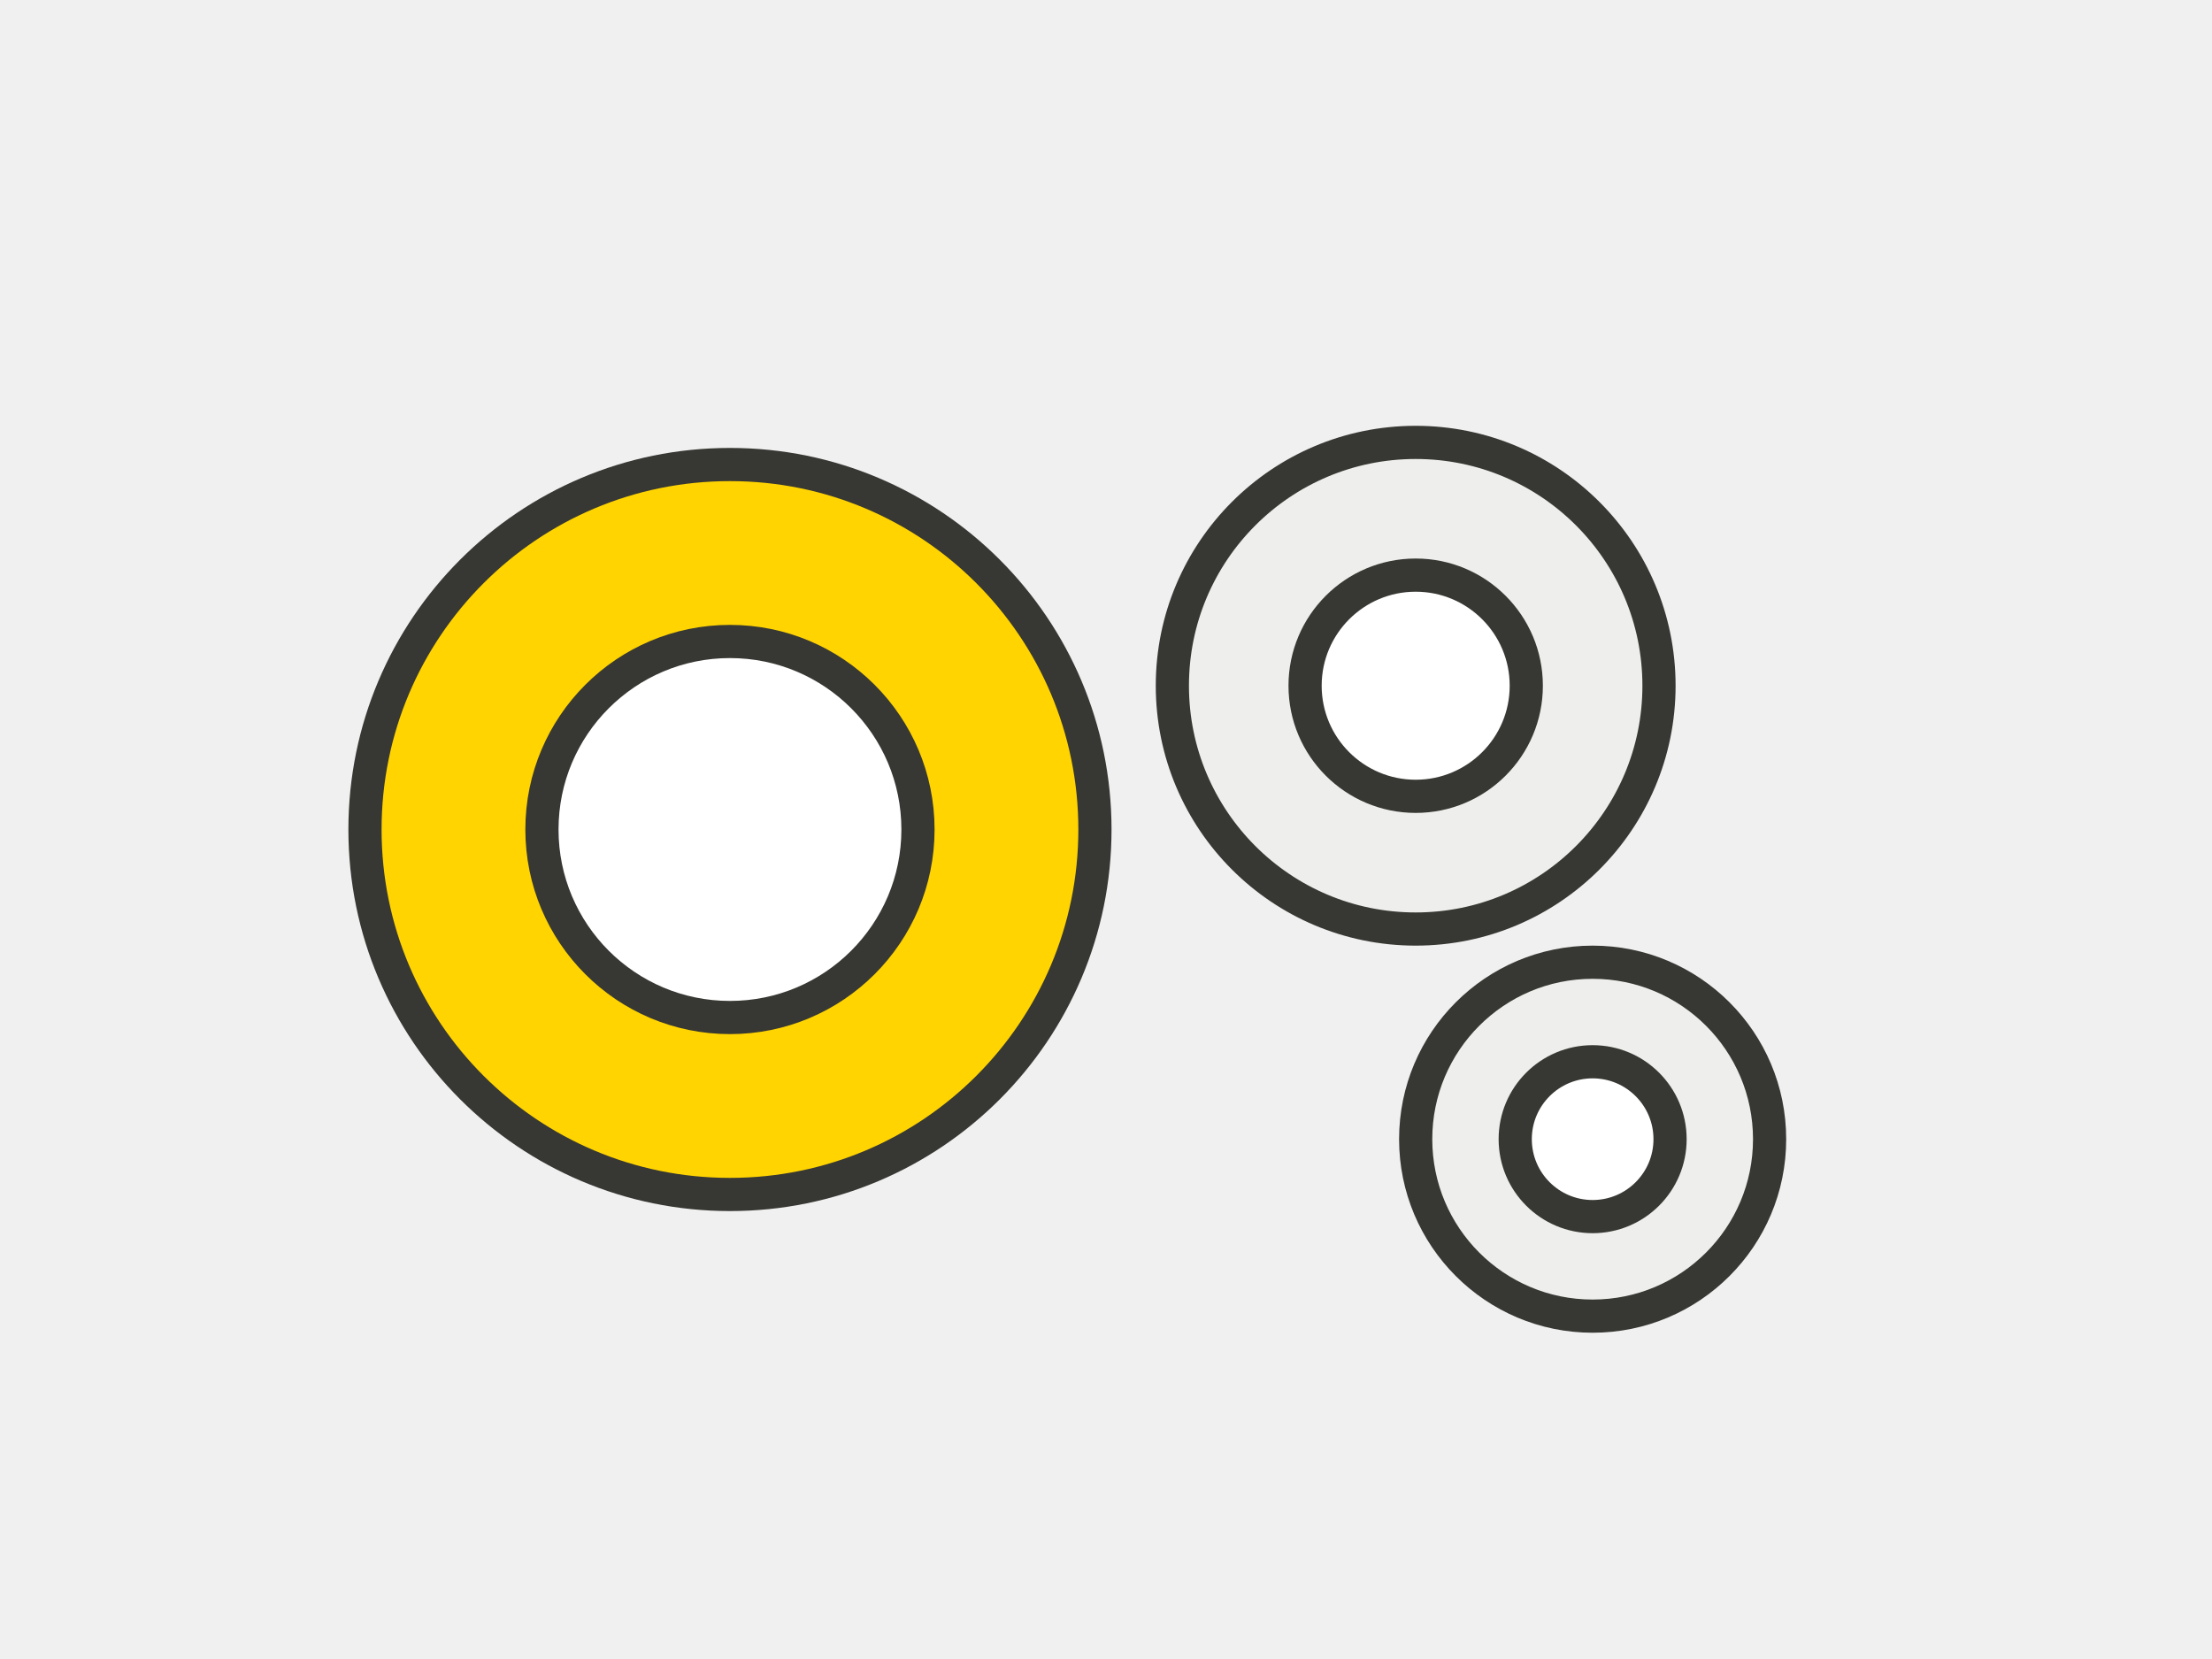
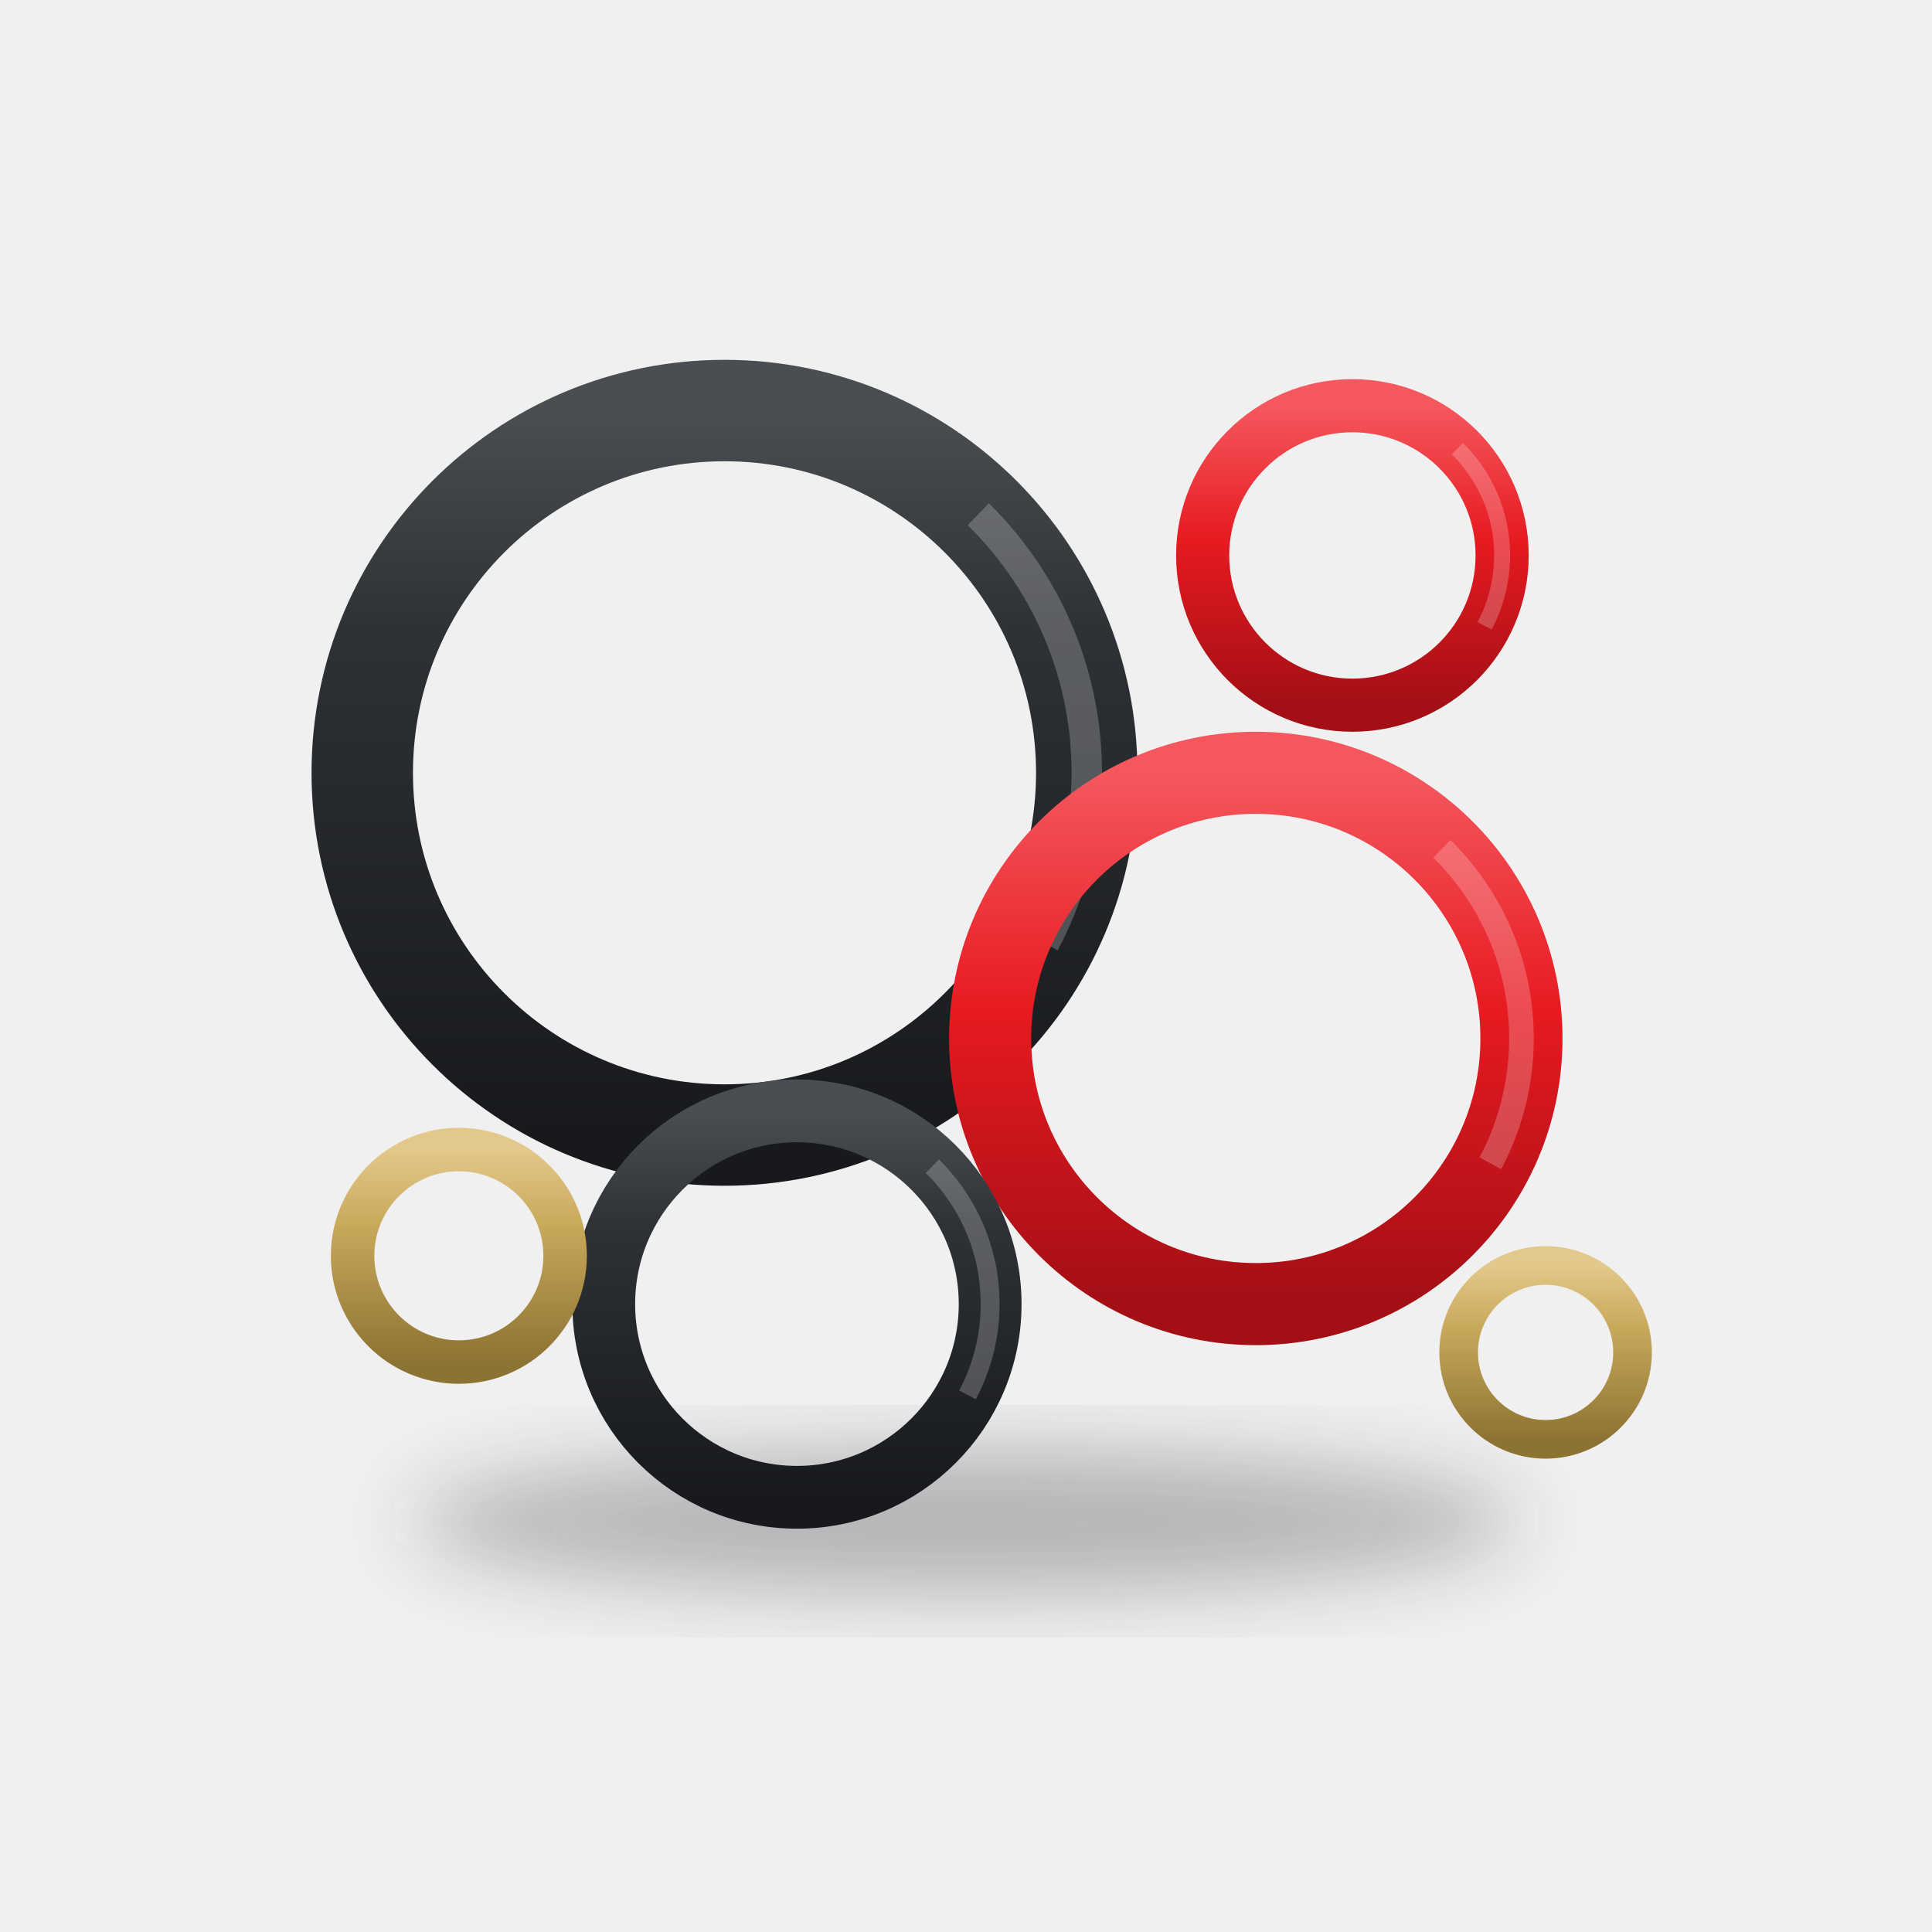
- <svg xmlns="http://www.w3.org/2000/svg" viewBox="0 0 400 300" role="img" aria-label="Klima oring ve pul">
-   <g fill="none" stroke="#373733" stroke-width="6">
-     <circle cx="132" cy="150" r="66" fill="#ffd400" />
-     <circle cx="132" cy="150" r="34" fill="#ffffff" />
-     <circle cx="256" cy="124" r="44" fill="#eeeeec" />
-     <circle cx="256" cy="124" r="20" fill="#ffffff" />
-     <circle cx="288" cy="206" r="32" fill="#eeeeec" />
-     <circle cx="288" cy="206" r="14" fill="#ffffff" />
-   </g>
+ <svg xmlns="http://www.w3.org/2000/svg" viewBox="0 0 800 800" width="800" height="800" role="img">
+   <defs>
+     <radialGradient id="bg" cx="50%" cy="42%" r="72%">
+       <stop offset="0%" stop-color="#fbfbfa" />
+       <stop offset="100%" stop-color="#ececea" />
+     </radialGradient>
+     <linearGradient id="steel" x1="0" y1="0" x2="0" y2="1">
+       <stop offset="0%" stop-color="#b9bcc0" />
+       <stop offset="18%" stop-color="#eef0f2" />
+       <stop offset="45%" stop-color="#c8ccd1" />
+       <stop offset="72%" stop-color="#8f949b" />
+       <stop offset="100%" stop-color="#6d727a" />
+     </linearGradient>
+     <linearGradient id="steelX" x1="0" y1="0" x2="1" y2="0">
+       <stop offset="0%" stop-color="#80858d" />
+       <stop offset="22%" stop-color="#dfe2e5" />
+       <stop offset="55%" stop-color="#b4b9bf" />
+       <stop offset="100%" stop-color="#787d85" />
+     </linearGradient>
+     <linearGradient id="alu" x1="0" y1="0" x2="0" y2="1">
+       <stop offset="0%" stop-color="#d7dbe0" />
+       <stop offset="35%" stop-color="#f3f5f7" />
+       <stop offset="70%" stop-color="#bcc1c8" />
+       <stop offset="100%" stop-color="#90959d" />
+     </linearGradient>
+     <linearGradient id="dark" x1="0" y1="0" x2="0" y2="1">
+       <stop offset="0%" stop-color="#4a4d52" />
+       <stop offset="30%" stop-color="#2e3135" />
+       <stop offset="100%" stop-color="#17191c" />
+     </linearGradient>
+     <linearGradient id="brass" x1="0" y1="0" x2="0" y2="1">
+       <stop offset="0%" stop-color="#e3c88b" />
+       <stop offset="35%" stop-color="#c9a95b" />
+       <stop offset="100%" stop-color="#8d7332" />
+     </linearGradient>
+     <linearGradient id="red" x1="0" y1="0" x2="0" y2="1">
+       <stop offset="0%" stop-color="#f4585e" />
+       <stop offset="45%" stop-color="#e71a21" />
+       <stop offset="100%" stop-color="#a30f15" />
+     </linearGradient>
+     <linearGradient id="gloss" x1="0" y1="0" x2="0" y2="1">
+       <stop offset="0%" stop-color="#ffffff" stop-opacity="0.75" />
+       <stop offset="100%" stop-color="#ffffff" stop-opacity="0" />
+     </linearGradient>
+     <radialGradient id="hub" cx="38%" cy="32%" r="75%">
+       <stop offset="0%" stop-color="#f2f4f6" />
+       <stop offset="55%" stop-color="#b6bbc1" />
+       <stop offset="100%" stop-color="#70757d" />
+     </radialGradient>
+     <filter id="drop" x="-30%" y="-30%" width="160%" height="160%">
+       <feGaussianBlur stdDeviation="16" />
+     </filter>
+     <filter id="soft" x="-20%" y="-20%" width="140%" height="140%">
+       <feGaussianBlur stdDeviation="4" />
+     </filter>
+   </defs>
+   <ellipse cx="400" cy="630" rx="230" ry="30" fill="#1b1d20" opacity="0.28" filter="url(#drop)" />
+   <circle cx="300" cy="320" r="150" fill="none" stroke="url(#dark)" stroke-width="42" />
+   <circle cx="300" cy="320" r="150" fill="none" stroke="#ffffff" stroke-width="12.6" opacity="0.22" transform="rotate(-35 300 320)" stroke-dasharray="165 750" />
+   <circle cx="520" cy="430" r="110" fill="none" stroke="url(#red)" stroke-width="34" />
+   <circle cx="520" cy="430" r="110" fill="none" stroke="#ffffff" stroke-width="10.2" opacity="0.22" transform="rotate(-35 520 430)" stroke-dasharray="121 550" />
+   <circle cx="330" cy="540" r="80" fill="none" stroke="url(#dark)" stroke-width="26" />
+   <circle cx="330" cy="540" r="80" fill="none" stroke="#ffffff" stroke-width="7.8" opacity="0.22" transform="rotate(-35 330 540)" stroke-dasharray="88 400" />
+   <circle cx="560" cy="230" r="62" fill="none" stroke="url(#red)" stroke-width="22" />
+   <circle cx="560" cy="230" r="62" fill="none" stroke="#ffffff" stroke-width="6.6" opacity="0.22" transform="rotate(-35 560 230)" stroke-dasharray="68.2 310" />
+   <circle cx="190" cy="520" r="44" fill="none" stroke="url(#brass)" stroke-width="18" />
+   <circle cx="640" cy="560" r="36" fill="none" stroke="url(#brass)" stroke-width="16" />
</svg>
